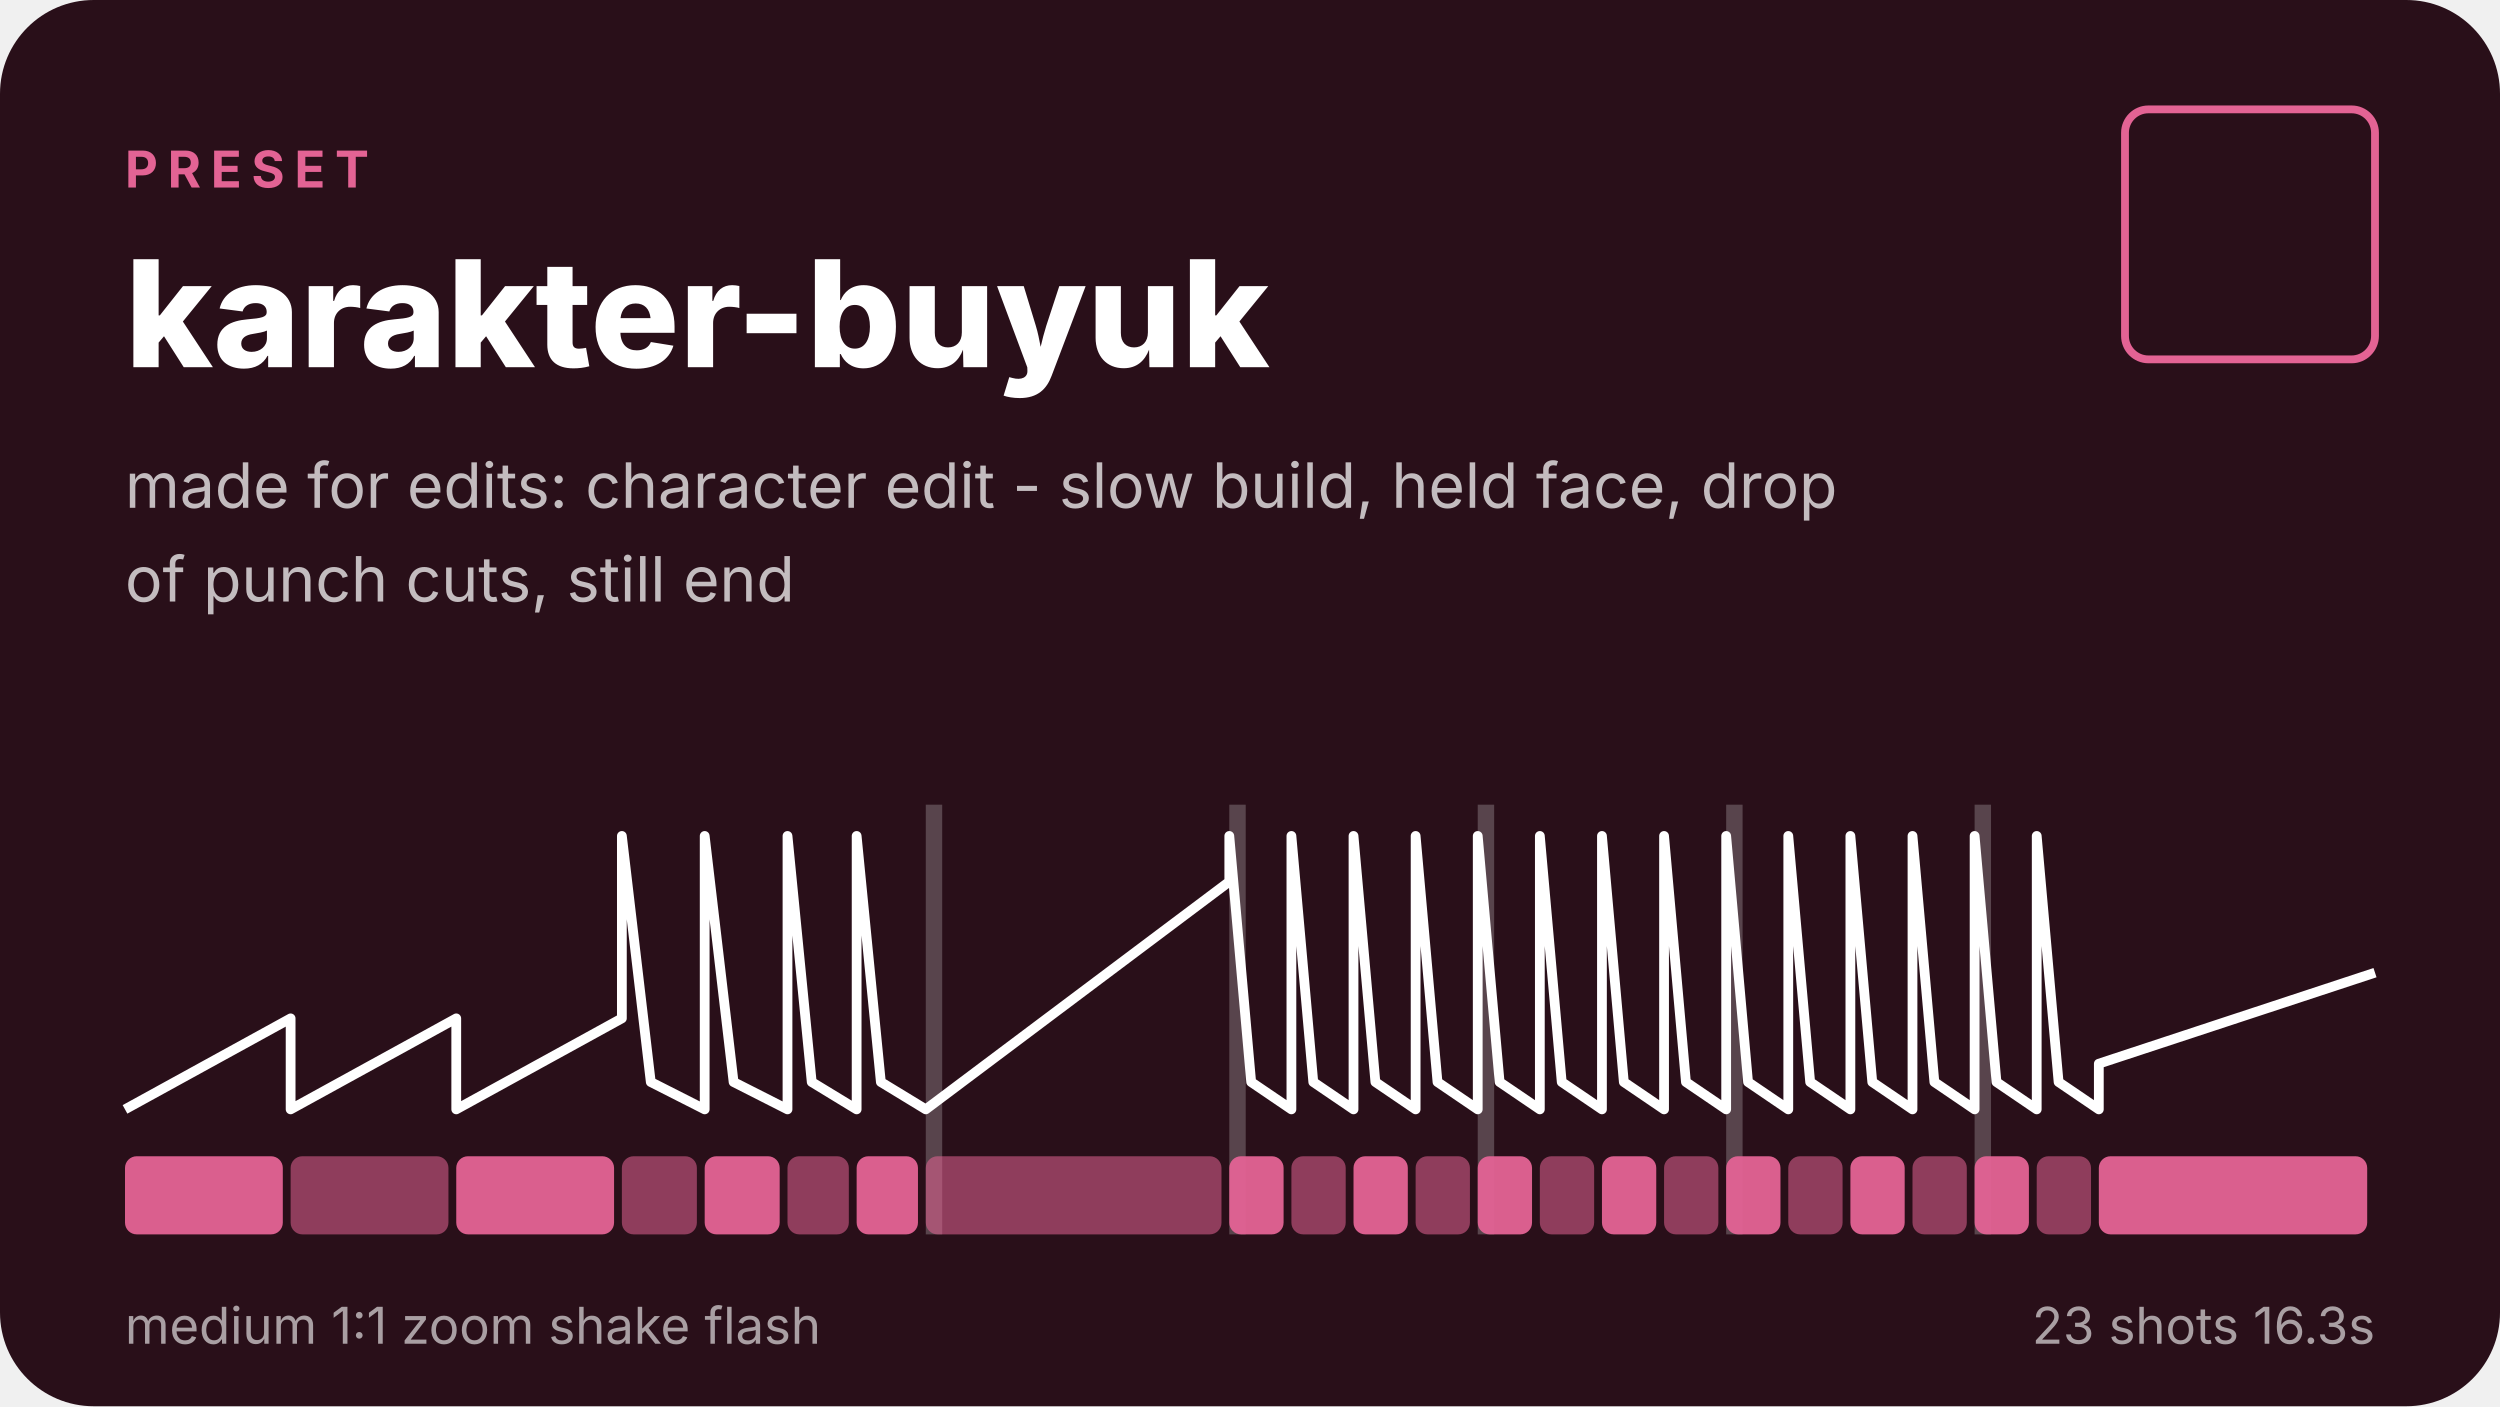
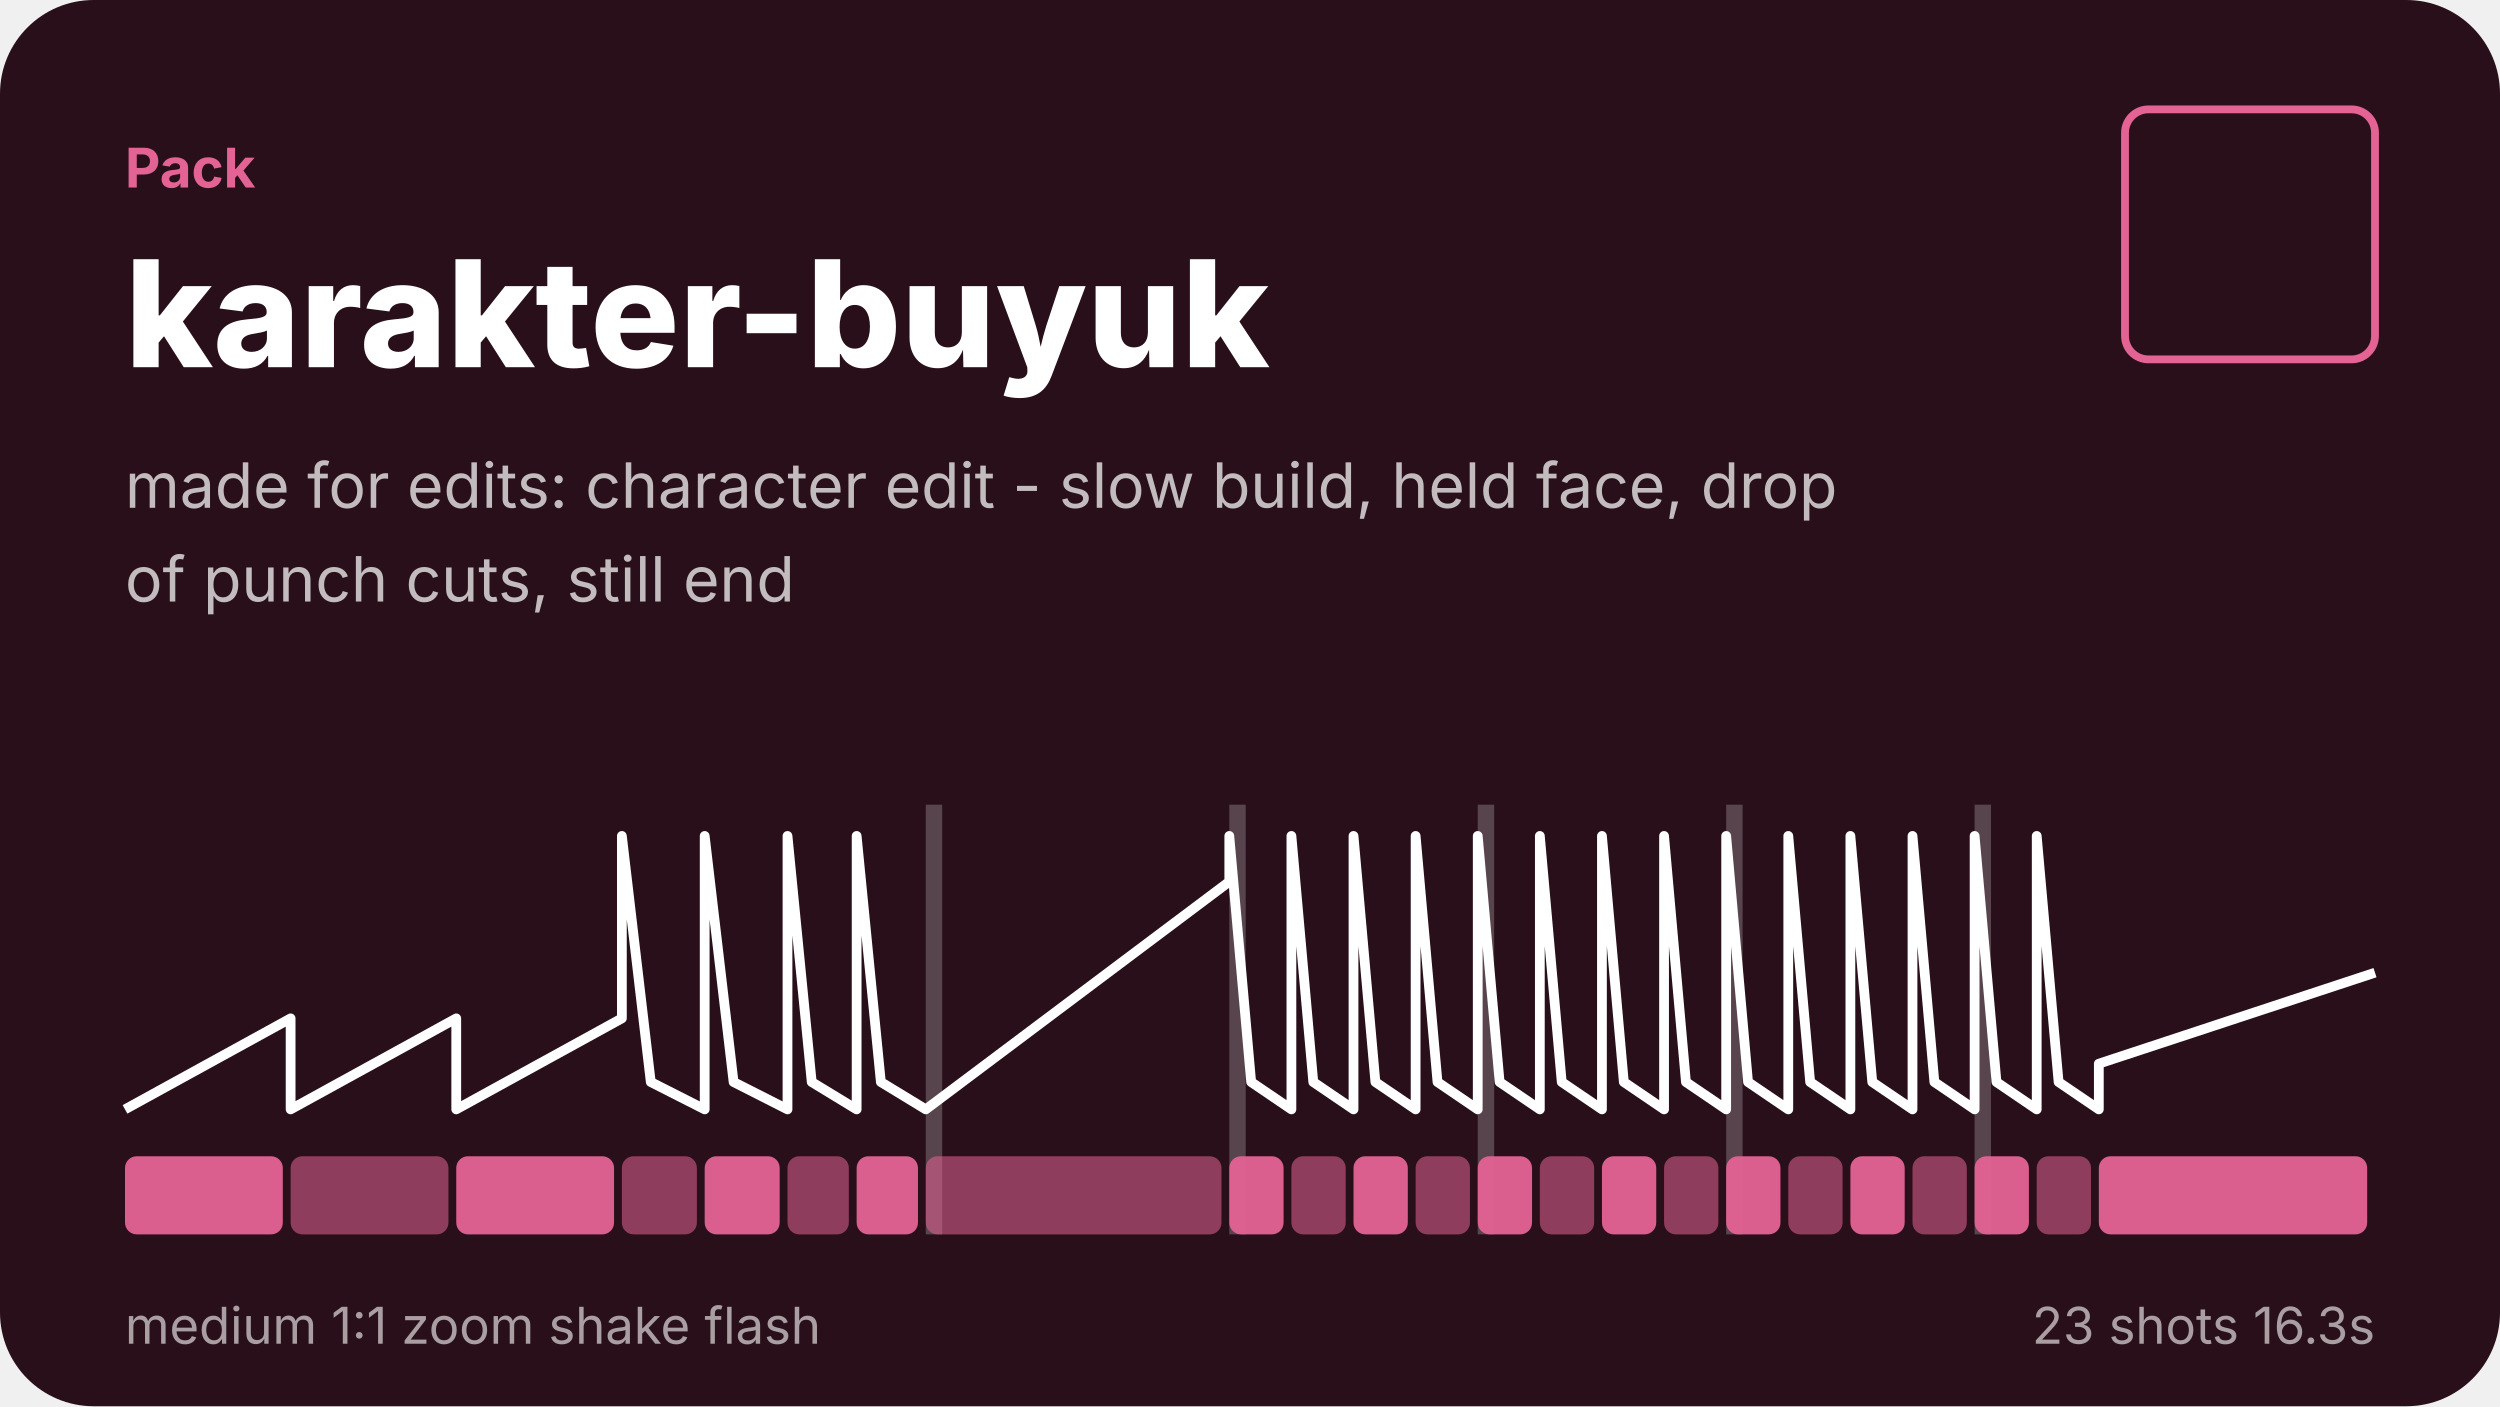
<svg xmlns="http://www.w3.org/2000/svg" viewBox="0 0 640 360" width="640" height="360">
  <rect width="640" height="360" rx="24" fill="hsl(337,45%,11%)" />
-   <text x="32" y="48" font-family="Inter, Helvetica, Arial, sans-serif" font-size="13" font-weight="700" letter-spacing="2.5" fill="hsl(337,70%,64%)">PRESET</text>
+   <text x="32" y="48" font-family="Inter, Helvetica, Arial, sans-serif" font-size="14" font-weight="700" fill="hsl(337,70%,64%)">Pack</text>
  <text x="32" y="94" font-family="Inter, Helvetica, Arial, sans-serif" font-size="38" font-weight="800" fill="#fff">karakter-buyuk</text>
  <text x="32" y="130" font-family="Inter, Helvetica, Arial, sans-serif" font-size="16" fill="#fff" fill-opacity="0.72">made for edits: character edit - slow build, held face, drop</text>
  <text x="32" y="154" font-family="Inter, Helvetica, Arial, sans-serif" font-size="16" fill="#fff" fill-opacity="0.72">of punch cuts, still end</text>
  <rect x="544.0" y="28" width="64.0" height="64" rx="6" fill="none" stroke="hsl(337,70%,64%)" stroke-width="2" />
  <rect x="237.0" y="206" width="4.2" height="110" fill="#fff" fill-opacity="0.22" />
  <rect x="314.7" y="206" width="4.2" height="110" fill="#fff" fill-opacity="0.22" />
  <rect x="378.3" y="206" width="4.2" height="110" fill="#fff" fill-opacity="0.22" />
  <rect x="441.9" y="206" width="4.2" height="110" fill="#fff" fill-opacity="0.22" />
  <rect x="505.5" y="206" width="4.2" height="110" fill="#fff" fill-opacity="0.22" />
  <rect x="32.0" y="296" width="40.4" height="20" rx="3" fill="hsl(337,70%,64%)" fill-opacity="0.95" />
  <rect x="74.4" y="296" width="40.4" height="20" rx="3" fill="hsl(337,70%,64%)" fill-opacity="0.55" />
  <rect x="116.8" y="296" width="40.4" height="20" rx="3" fill="hsl(337,70%,64%)" fill-opacity="0.95" />
  <rect x="159.2" y="296" width="19.2" height="20" rx="3" fill="hsl(337,70%,64%)" fill-opacity="0.55" />
  <rect x="180.4" y="296" width="19.2" height="20" rx="3" fill="hsl(337,70%,64%)" fill-opacity="0.95" />
  <rect x="201.6" y="296" width="15.7" height="20" rx="3" fill="hsl(337,70%,64%)" fill-opacity="0.55" />
  <rect x="219.3" y="296" width="15.7" height="20" rx="3" fill="hsl(337,70%,64%)" fill-opacity="0.95" />
  <rect x="237.0" y="296" width="75.7" height="20" rx="3" fill="hsl(337,70%,64%)" fill-opacity="0.55" />
  <rect x="314.7" y="296" width="13.9" height="20" rx="3" fill="hsl(337,70%,64%)" fill-opacity="0.95" />
  <rect x="330.6" y="296" width="13.9" height="20" rx="3" fill="hsl(337,70%,64%)" fill-opacity="0.55" />
  <rect x="346.5" y="296" width="13.9" height="20" rx="3" fill="hsl(337,70%,64%)" fill-opacity="0.95" />
  <rect x="362.4" y="296" width="13.9" height="20" rx="3" fill="hsl(337,70%,64%)" fill-opacity="0.55" />
  <rect x="378.3" y="296" width="13.9" height="20" rx="3" fill="hsl(337,70%,64%)" fill-opacity="0.95" />
  <rect x="394.2" y="296" width="13.9" height="20" rx="3" fill="hsl(337,70%,64%)" fill-opacity="0.55" />
  <rect x="410.1" y="296" width="13.9" height="20" rx="3" fill="hsl(337,70%,64%)" fill-opacity="0.95" />
  <rect x="426.0" y="296" width="13.9" height="20" rx="3" fill="hsl(337,70%,64%)" fill-opacity="0.55" />
  <rect x="441.9" y="296" width="13.9" height="20" rx="3" fill="hsl(337,70%,64%)" fill-opacity="0.95" />
  <rect x="457.8" y="296" width="13.9" height="20" rx="3" fill="hsl(337,70%,64%)" fill-opacity="0.55" />
  <rect x="473.7" y="296" width="13.9" height="20" rx="3" fill="hsl(337,70%,64%)" fill-opacity="0.95" />
  <rect x="489.6" y="296" width="13.9" height="20" rx="3" fill="hsl(337,70%,64%)" fill-opacity="0.55" />
  <rect x="505.5" y="296" width="13.9" height="20" rx="3" fill="hsl(337,70%,64%)" fill-opacity="0.95" />
  <rect x="521.4" y="296" width="13.9" height="20" rx="3" fill="hsl(337,70%,64%)" fill-opacity="0.55" />
  <rect x="537.3" y="296" width="68.7" height="20" rx="3" fill="hsl(337,70%,64%)" fill-opacity="0.95" />
  <polyline points="32.0,284.0 74.4,260.7 74.4,284.0 116.8,260.7 116.8,284.0 159.2,260.7 159.2,214.0 166.6,277.0 180.4,284.0 180.4,214.0 187.8,277.0 201.6,284.0 201.6,214.0 207.8,277.0 219.3,284.0 219.3,214.0 225.5,277.0 237.0,284.0 237.0,284.0 314.7,225.7 314.7,214.0 320.3,277.0 330.6,284.0 330.6,214.0 336.2,277.0 346.5,284.0 346.5,214.0 352.1,277.0 362.4,284.0 362.4,214.0 368.0,277.0 378.3,284.0 378.3,214.0 383.9,277.0 394.2,284.0 394.2,214.0 399.8,277.0 410.1,284.0 410.1,214.0 415.7,277.0 426.0,284.0 426.0,214.0 431.6,277.0 441.9,284.0 441.9,214.0 447.5,277.0 457.8,284.0 457.8,214.0 463.4,277.0 473.7,284.0 473.7,214.0 479.3,277.0 489.6,284.0 489.6,214.0 495.2,277.0 505.5,284.0 505.5,214.0 511.1,277.0 521.4,284.0 521.4,214.0 527.0,277.0 537.3,284.0 537.3,272.3 608.0,249.0" fill="none" stroke="#fff" stroke-width="2.5" stroke-linejoin="round" />
  <text x="32" y="344" font-family="Inter, Helvetica, Arial, sans-serif" font-size="13" fill="#fff" fill-opacity="0.6">medium  1:1  zoom  shake  flash</text>
  <text x="608" y="344" text-anchor="end" font-family="Inter, Helvetica, Arial, sans-serif" font-size="13" fill="#fff" fill-opacity="0.6">23 shots  16.3s</text>
</svg>
